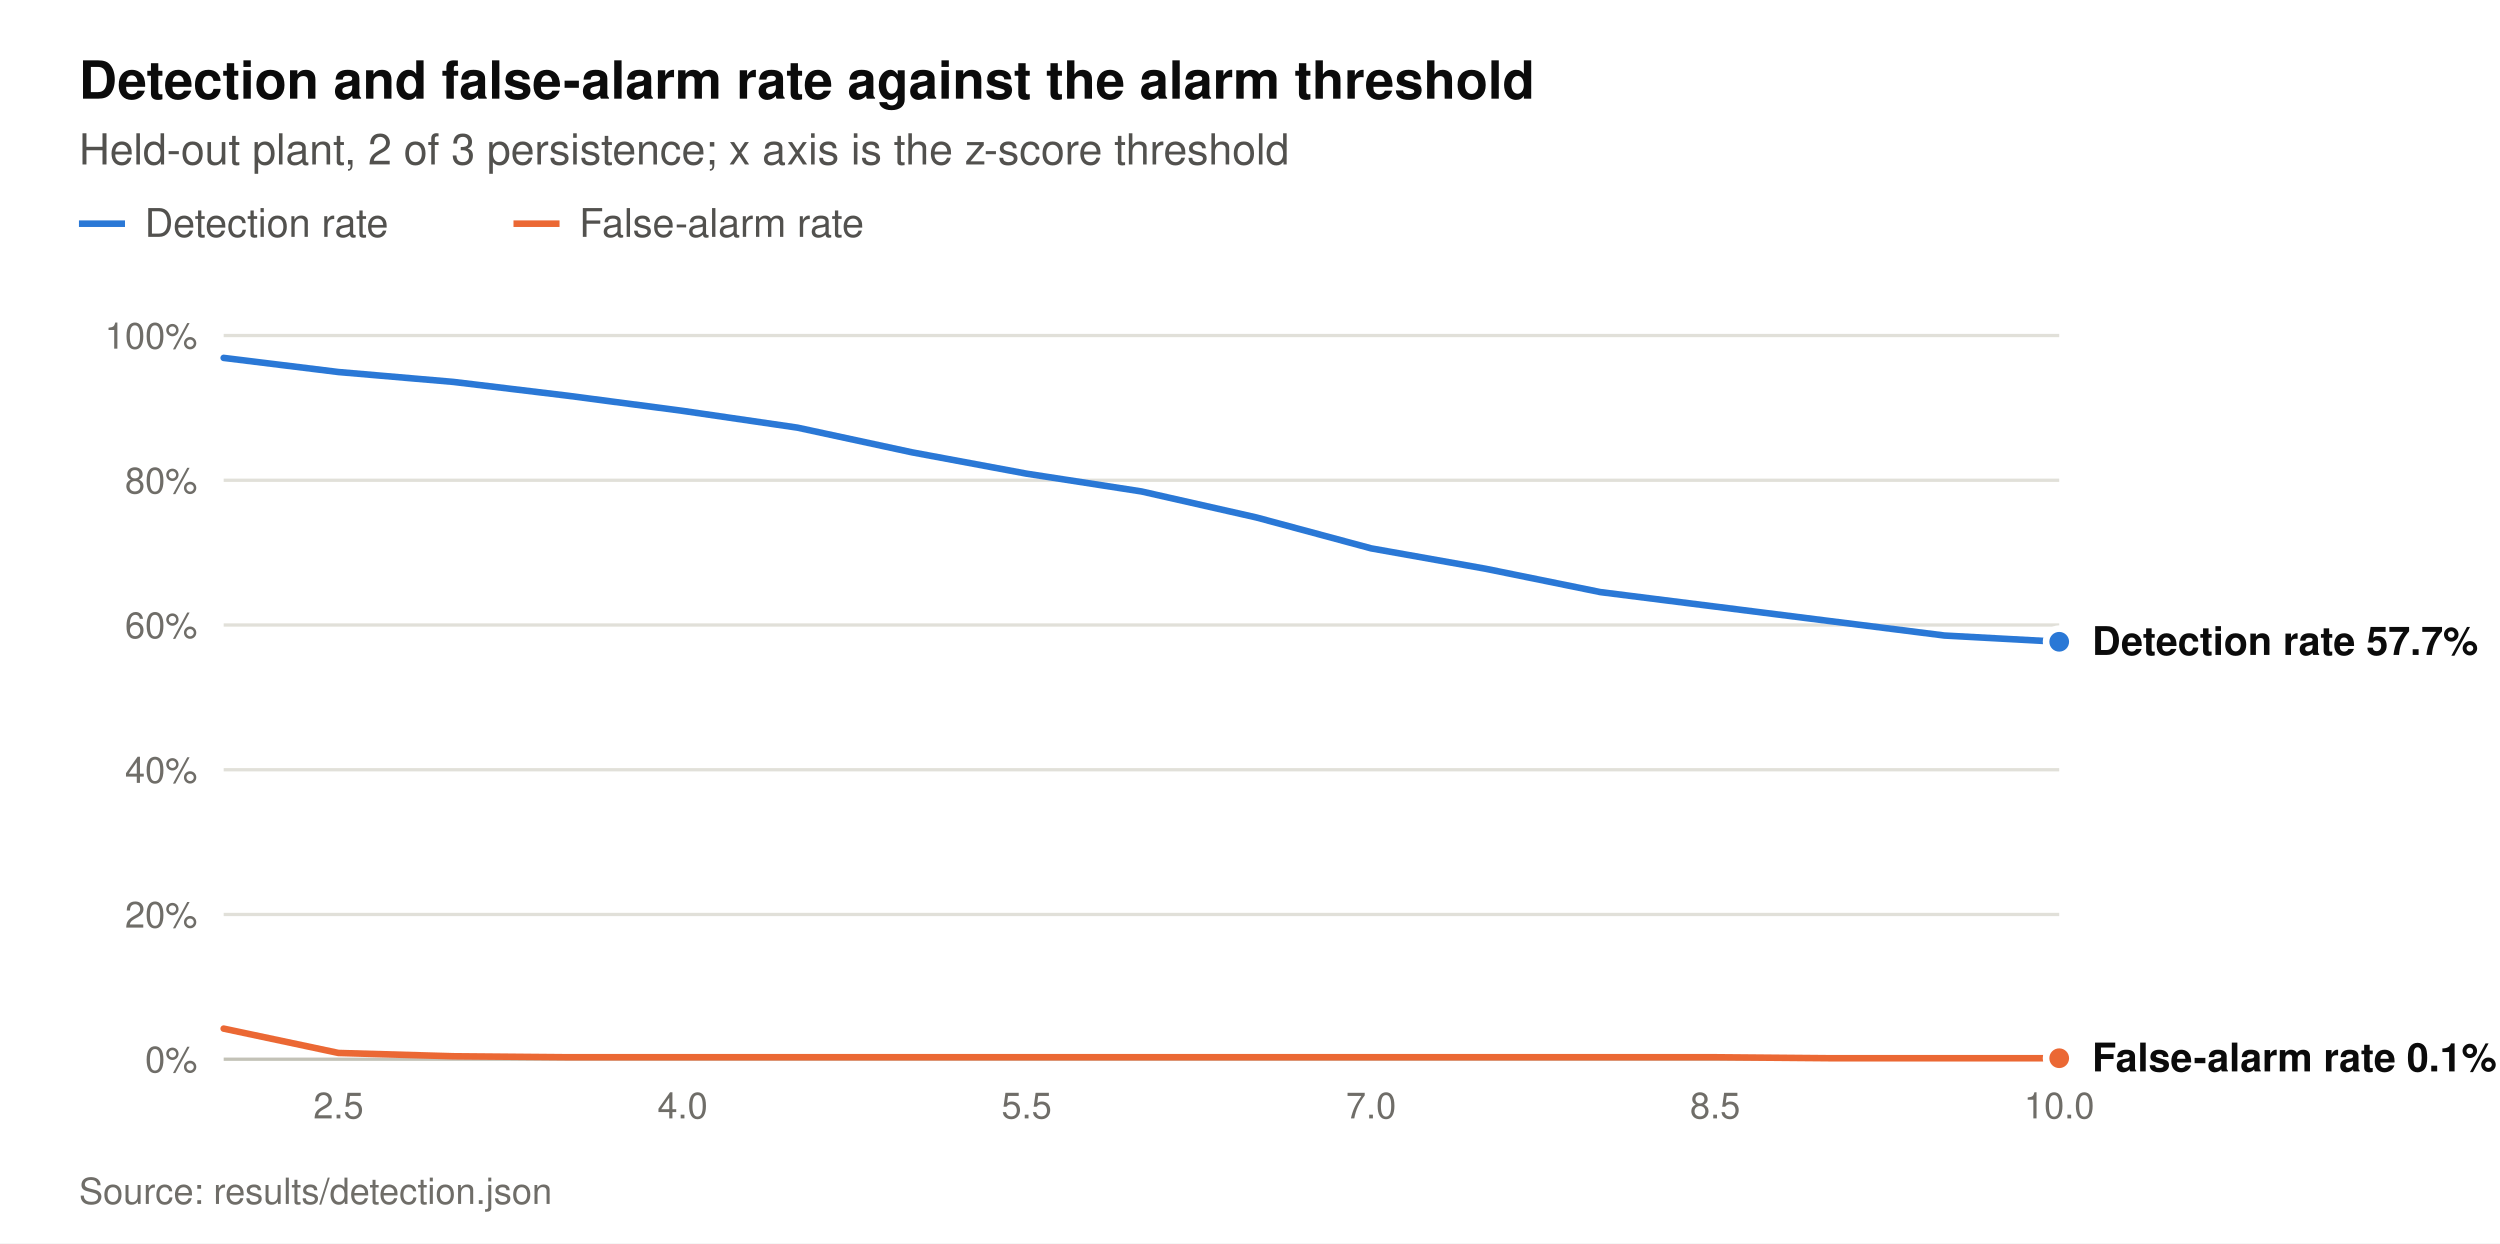
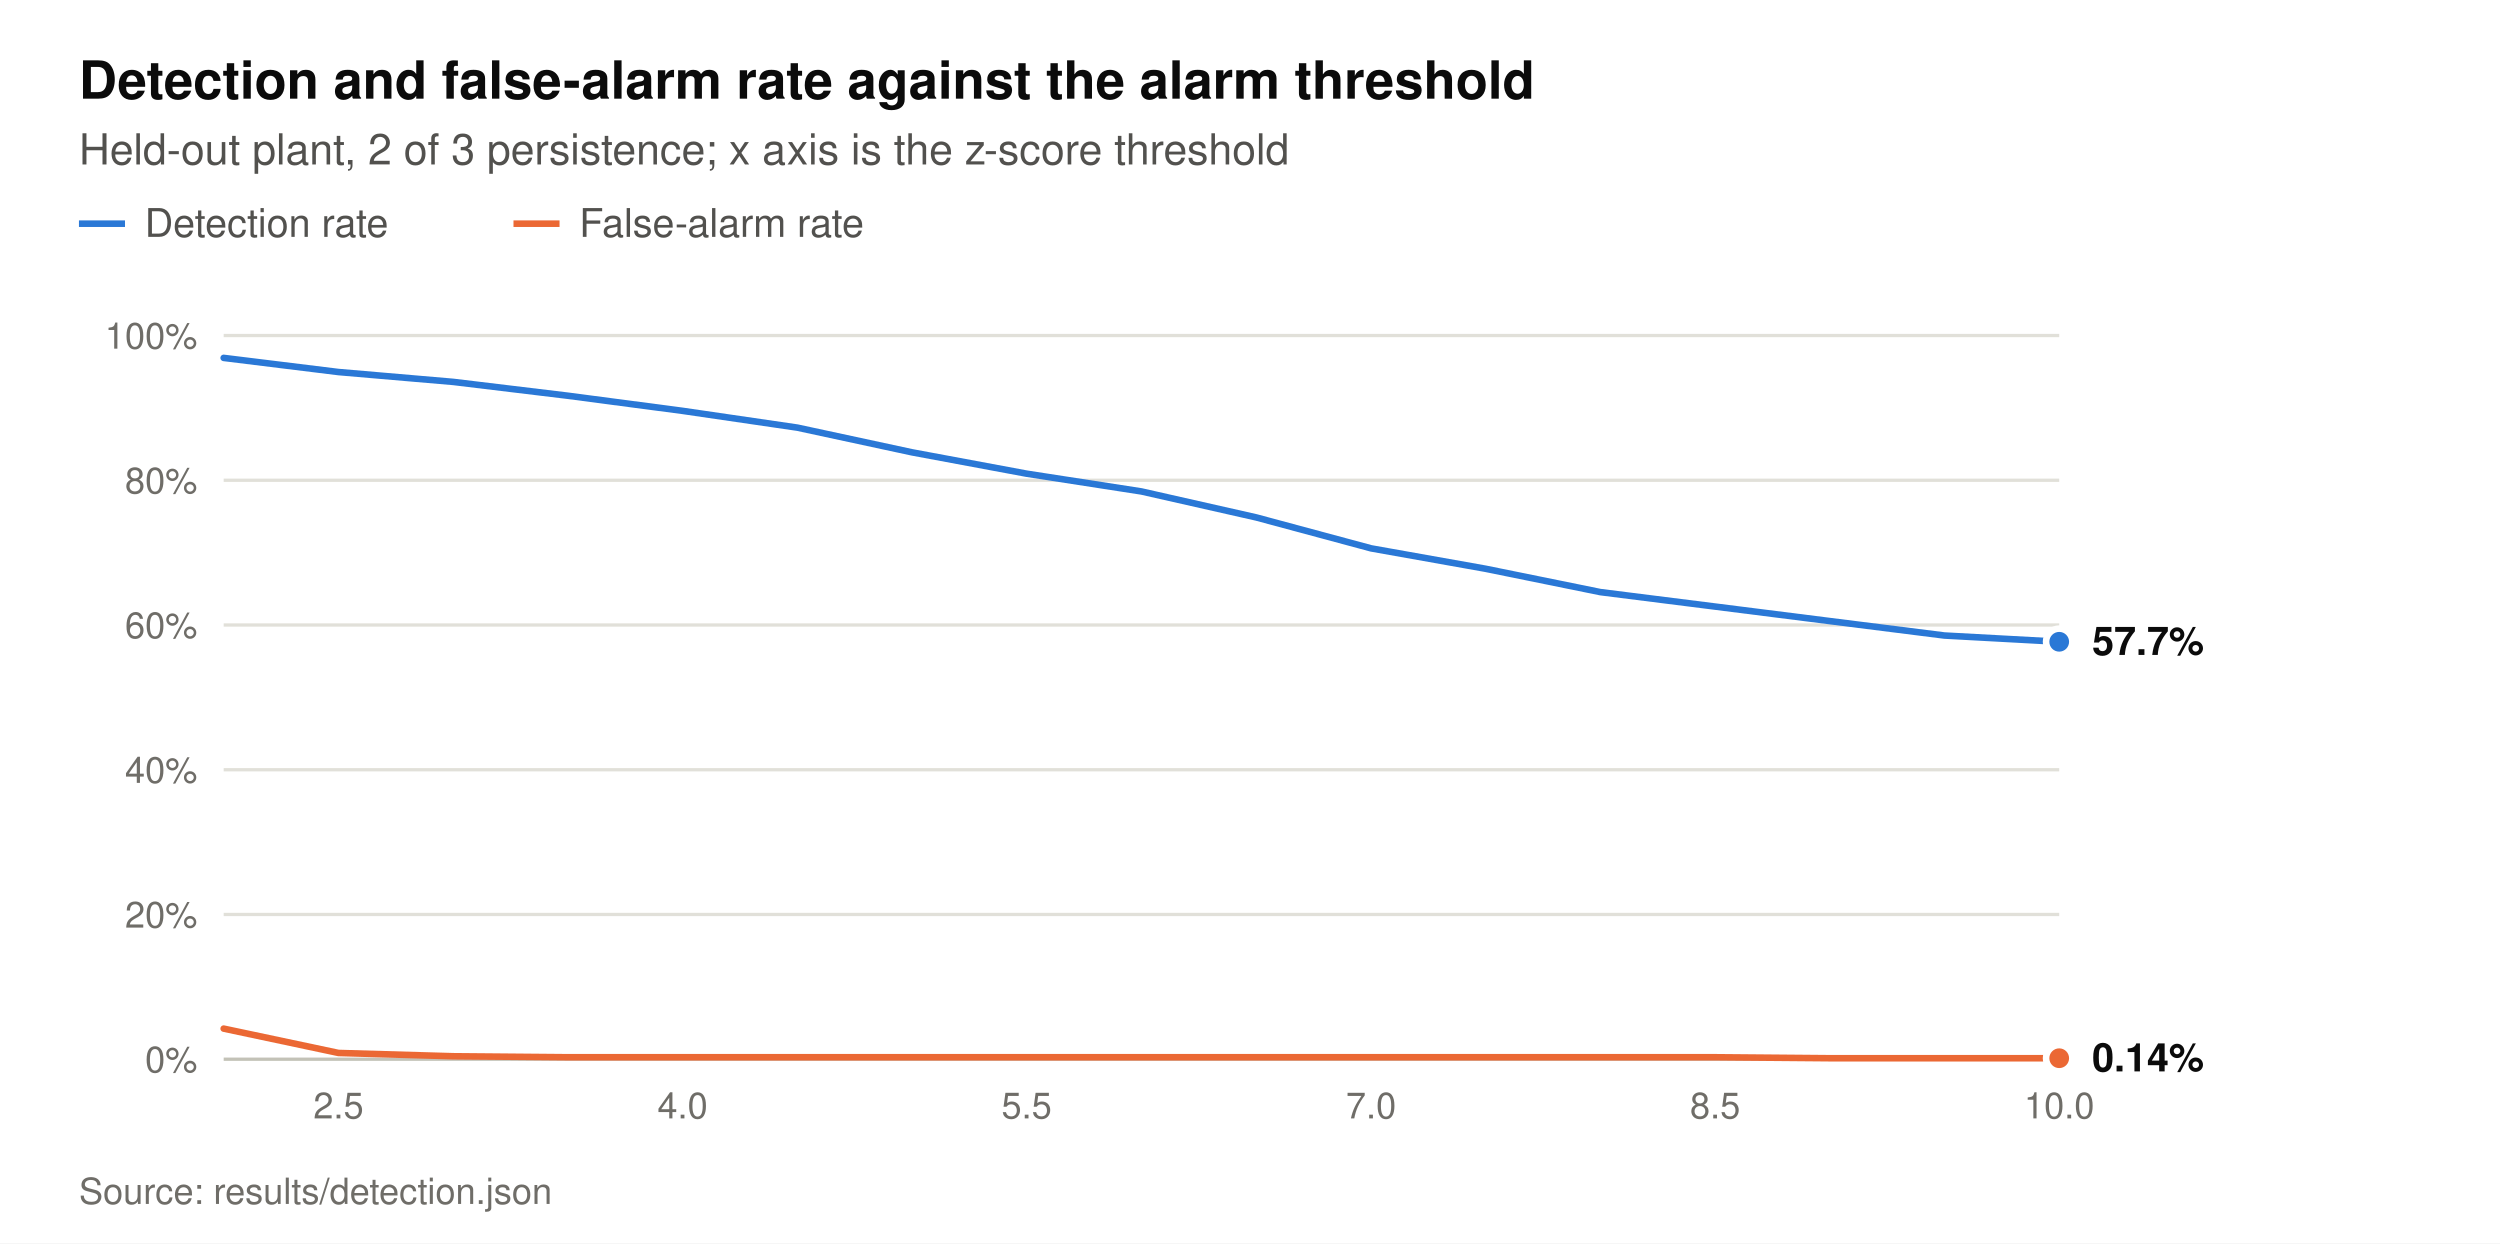
<svg xmlns="http://www.w3.org/2000/svg" viewBox="0 0 760 378" width="760" height="378" font-family="system-ui, -apple-system, 'Segoe UI', Helvetica, Arial, sans-serif" role="img">
  <rect width="100%" height="100%" fill="#ffffff" />
  <text x="24.0" y="30.0" font-size="16" font-weight="600" fill="#0b0b0b" text-anchor="start">Detection and false-alarm rate against the alarm threshold</text>
  <text x="24.0" y="50.0" font-size="13" font-weight="400" fill="#52514e" text-anchor="start">Held-out plant, 2 of 3 persistence; x axis is the z-score threshold</text>
  <line x1="24.0" y1="68.0" x2="38.0" y2="68.0" stroke="#2a78d6" stroke-width="2" />
  <text x="44.0" y="72.0" font-size="12" font-weight="400" fill="#52514e" text-anchor="start">Detection rate</text>
  <line x1="156.1" y1="68.0" x2="170.1" y2="68.0" stroke="#eb6834" stroke-width="2" />
  <text x="176.1" y="72.0" font-size="12" font-weight="400" fill="#52514e" text-anchor="start">False-alarm rate</text>
  <line x1="68.0" y1="322.0" x2="626.0" y2="322.0" stroke="#c3c2b7" stroke-width="1" />
  <text x="60.0" y="326.0" font-size="11" font-weight="400" fill="#6f6d68" text-anchor="end">0%</text>
  <line x1="68.0" y1="278.0" x2="626.0" y2="278.0" stroke="#e1e0d9" stroke-width="1" />
  <text x="60.0" y="282.0" font-size="11" font-weight="400" fill="#6f6d68" text-anchor="end">20%</text>
  <line x1="68.0" y1="234.0" x2="626.0" y2="234.0" stroke="#e1e0d9" stroke-width="1" />
  <text x="60.0" y="238.0" font-size="11" font-weight="400" fill="#6f6d68" text-anchor="end">40%</text>
  <line x1="68.0" y1="190.0" x2="626.0" y2="190.0" stroke="#e1e0d9" stroke-width="1" />
  <text x="60.0" y="194.0" font-size="11" font-weight="400" fill="#6f6d68" text-anchor="end">60%</text>
  <line x1="68.0" y1="146.0" x2="626.0" y2="146.0" stroke="#e1e0d9" stroke-width="1" />
  <text x="60.0" y="150.0" font-size="11" font-weight="400" fill="#6f6d68" text-anchor="end">80%</text>
  <line x1="68.0" y1="102.0" x2="626.0" y2="102.0" stroke="#e1e0d9" stroke-width="1" />
  <text x="60.0" y="106.0" font-size="11" font-weight="400" fill="#6f6d68" text-anchor="end">100%</text>
  <text x="102.9" y="340.0" font-size="11" font-weight="400" fill="#6f6d68" text-anchor="middle">2.5</text>
  <text x="207.5" y="340.0" font-size="11" font-weight="400" fill="#6f6d68" text-anchor="middle">4.0</text>
  <text x="312.1" y="340.0" font-size="11" font-weight="400" fill="#6f6d68" text-anchor="middle">5.5</text>
  <text x="416.8" y="340.0" font-size="11" font-weight="400" fill="#6f6d68" text-anchor="middle">7.0</text>
  <text x="521.4" y="340.0" font-size="11" font-weight="400" fill="#6f6d68" text-anchor="middle">8.5</text>
  <text x="626.0" y="340.0" font-size="11" font-weight="400" fill="#6f6d68" text-anchor="middle">10.0</text>
  <polyline points="68.0,108.8 102.9,113.1 137.8,116.1 172.6,120.3 207.5,124.9 242.4,130.0 277.2,137.5 312.1,144.0 347.0,149.4 381.9,157.3 416.8,166.7 451.6,172.9 486.5,180.0 521.4,184.4 556.2,188.8 591.1,193.2 626.0,195.1" fill="none" stroke="#2a78d6" stroke-width="2" stroke-linejoin="round" stroke-linecap="round" />
  <circle cx="626.0" cy="195.1" r="4" fill="#2a78d6" stroke="#ffffff" stroke-width="2" />
  <polyline points="68.0,312.7 102.9,320.1 137.8,321.1 172.6,321.4 207.5,321.4 242.4,321.4 277.2,321.4 312.1,321.4 347.0,321.4 381.9,321.4 416.8,321.4 451.6,321.4 486.5,321.4 521.4,321.4 556.2,321.7 591.1,321.7 626.0,321.7" fill="none" stroke="#eb6834" stroke-width="2" stroke-linejoin="round" stroke-linecap="round" />
  <circle cx="626.0" cy="321.7" r="4" fill="#eb6834" stroke="#ffffff" stroke-width="2" />
-   <text x="636.0" y="199.1" font-size="12" font-weight="600" fill="#0b0b0b" text-anchor="start" stroke="#ffffff" stroke-width="4" stroke-linejoin="round" paint-order="stroke">Detection rate 57.7%</text>
-   <text x="636.0" y="325.7" font-size="12" font-weight="600" fill="#0b0b0b" text-anchor="start" stroke="#ffffff" stroke-width="4" stroke-linejoin="round" paint-order="stroke">False-alarm rate 0.1%</text>
+   <text x="636.0" y="199.1" font-size="12" font-weight="600" fill="#0b0b0b" text-anchor="start" stroke="#ffffff" stroke-width="4" stroke-linejoin="round" paint-order="stroke">57.7%</text>
+   <text x="636.0" y="325.7" font-size="12" font-weight="600" fill="#0b0b0b" text-anchor="start" stroke="#ffffff" stroke-width="4" stroke-linejoin="round" paint-order="stroke">0.14%</text>
  <text x="24.0" y="366.0" font-size="11" font-weight="400" fill="#6f6d68" text-anchor="start">Source: results/detection.json</text>
</svg>
